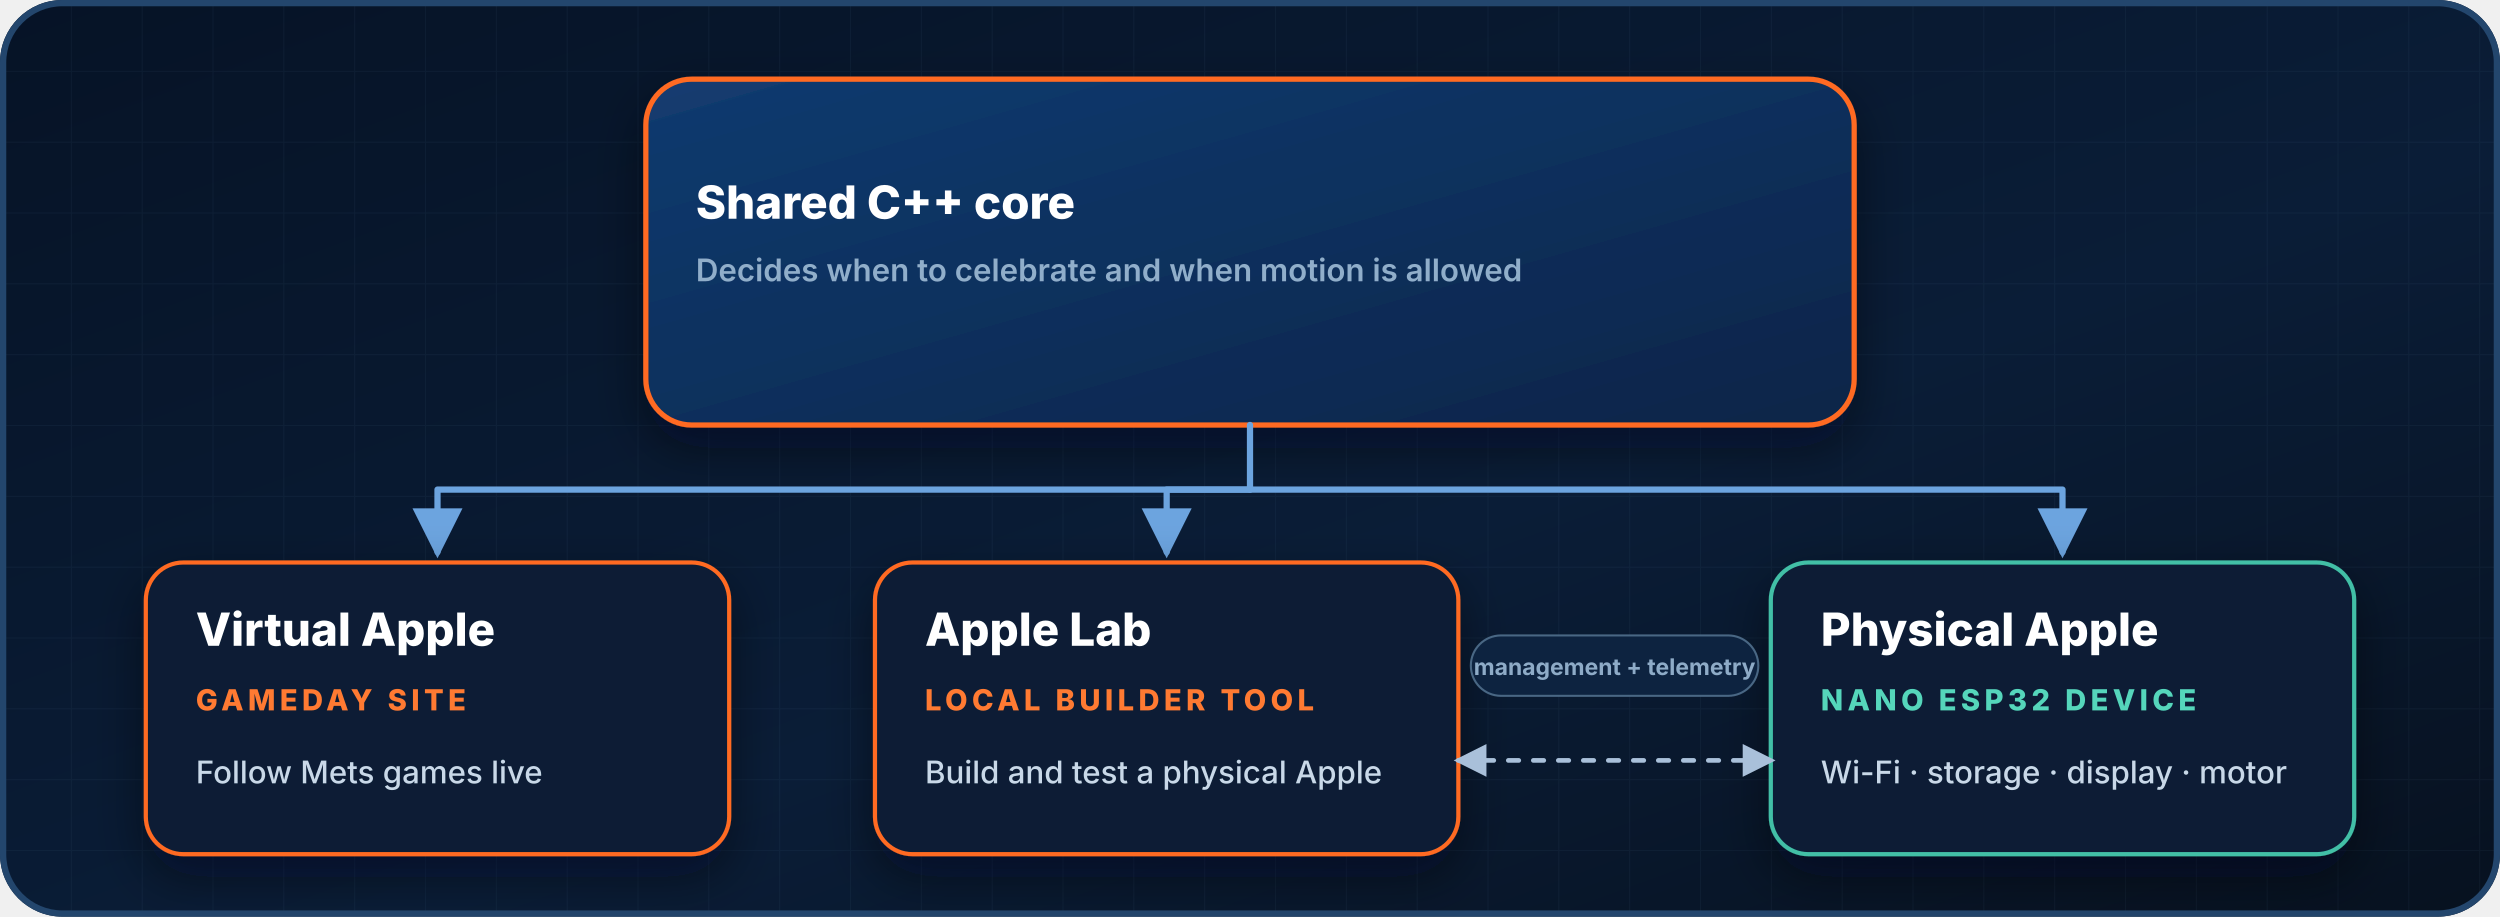
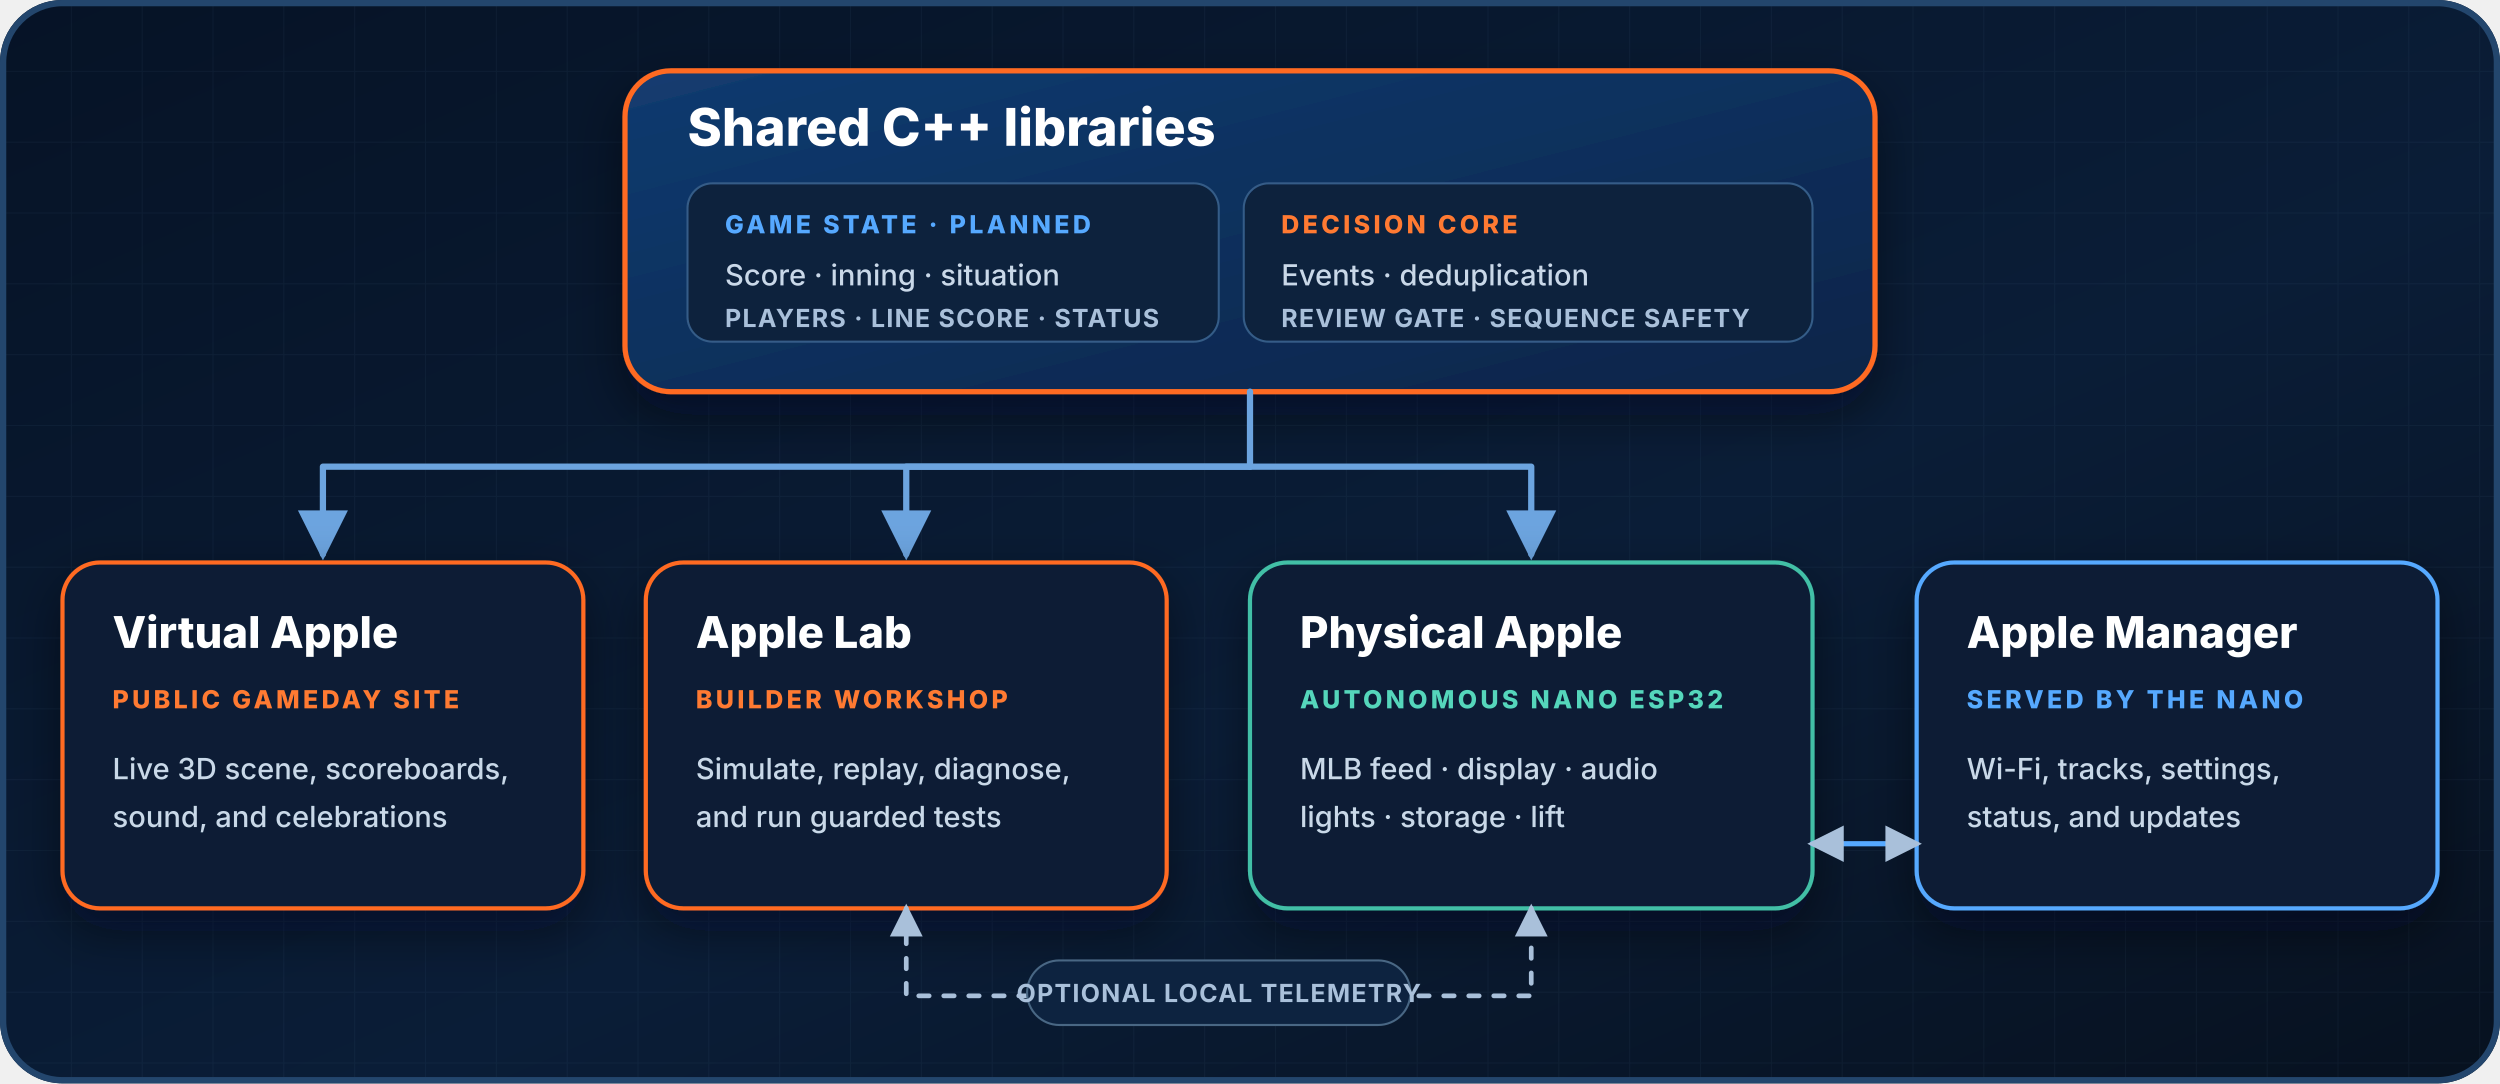
- <svg xmlns="http://www.w3.org/2000/svg" width="1200" height="440" viewBox="0 0 1200 440" role="img" aria-labelledby="title description">
+ <svg xmlns="http://www.w3.org/2000/svg" width="1200" height="520" viewBox="0 0 1200 520" role="img" aria-labelledby="title description">
  <defs>
    <linearGradient id="background" x1="0" y1="0" x2="1" y2="1">
      <stop offset="0" stop-color="#061326" />
      <stop offset="0.58" stop-color="#0a1d37" />
      <stop offset="1" stop-color="#07111f" />
    </linearGradient>
    <linearGradient id="coreFill" x1="0" y1="0" x2="1" y2="1">
      <stop offset="0" stop-color="#123b70" />
      <stop offset="1" stop-color="#0a2448" />
    </linearGradient>
-     <linearGradient id="orangeFill" x1="0" y1="0" x2="1" y2="1">
-       <stop offset="0" stop-color="#ff6b22" />
-       <stop offset="1" stop-color="#dd3f0b" />
-     </linearGradient>
-     <linearGradient id="blueFill" x1="0" y1="0" x2="1" y2="1">
-       <stop offset="0" stop-color="#1675d1" />
-       <stop offset="1" stop-color="#0d4b91" />
-     </linearGradient>
    <pattern id="grid" width="34" height="34" patternUnits="userSpaceOnUse">
      <path d="M34 0H0V34" fill="none" stroke="#7ba7d8" stroke-opacity="0.055" />
    </pattern>
    <filter id="shadow" x="-20%" y="-20%" width="140%" height="160%">
      <feDropShadow dx="0" dy="10" stdDeviation="12" flood-color="#000814" flood-opacity="0.46" />
    </filter>
    <marker id="arrow" markerWidth="10" markerHeight="10" refX="8" refY="5" orient="auto" markerUnits="strokeWidth">
      <path d="M1 1L9 5L1 9Z" fill="#6ca4df" />
    </marker>
-     <marker id="arrowManagement" markerWidth="9" markerHeight="9" refX="7" refY="4.5" orient="auto-start-reverse" markerUnits="strokeWidth">
+     <marker id="arrowLocal" markerWidth="9" markerHeight="9" refX="7" refY="4.5" orient="auto-start-reverse" markerUnits="strokeWidth">
      <path d="M1 1L8 4.5L1 8Z" fill="#a9c0da" />
    </marker>
    <style>
      text { font-family: Inter, ui-sans-serif, -apple-system, BlinkMacSystemFont, "Segoe UI", sans-serif; }
-       .eyebrow { fill: #8fb4dc; font-size: 14px; font-weight: 800; letter-spacing: 2.1px; }
-       .title { fill: #ffffff; font-size: 30px; font-weight: 800; }
-       .subtitle { fill: #a9c0da; font-size: 16px; font-weight: 500; }
-       .card-title { fill: #ffffff; font-size: 22px; font-weight: 800; }
-       .card-subtitle { fill: #90aeca; font-size: 15px; font-weight: 600; }
-       .body { fill: #c9d8e8; font-size: 15px; font-weight: 500; }
-       .small { fill: #8eabc7; font-size: 13px; font-weight: 650; }
-       .pill { fill: #dcecff; font-size: 13px; font-weight: 750; }
+       .eyebrow { fill: #8fb4dc; font-size: 12px; font-weight: 800; letter-spacing: 1.6px; }
+       .card-title { fill: #ffffff; font-size: 21px; font-weight: 800; }
+       .card-subtitle { fill: #a9c0da; font-size: 15px; font-weight: 600; }
+       .body { fill: #c9d8e8; font-size: 14px; font-weight: 500; }
+       .small { fill: #a9c0da; font-size: 12px; font-weight: 700; letter-spacing: 0.6px; }
+       .pill { fill: #dcecff; font-size: 12px; font-weight: 750; }
      .orange { fill: #ff7a32; }
      .blue { fill: #56a9ff; }
      .mint { fill: #55d6bb; }
    </style>
  </defs>
-   <rect width="1200" height="440" rx="30" fill="url(#background)" />
-   <rect width="1200" height="440" rx="30" fill="url(#grid)" />
-   <rect x="1.5" y="1.5" width="1197" height="437" rx="28.5" fill="none" stroke="#23466d" stroke-width="3" />
+   <rect width="1200" height="520" rx="30" fill="url(#background)" />
+   <rect width="1200" height="520" rx="30" fill="url(#grid)" />
+   <rect x="1.5" y="1.5" width="1197" height="517" rx="28.5" fill="none" stroke="#23466d" stroke-width="3" />
  <g filter="url(#shadow)">
-     <rect x="310" y="38" width="580" height="166" rx="22" fill="url(#coreFill)" stroke="#ff6b22" stroke-width="2.5" />
-     <text x="334" y="105" class="card-title">Shared C++ core</text>
-     <text x="334" y="135" class="card-subtitle">Decides when to celebrate and when motion is allowed</text>
+     <rect x="300" y="34" width="600" height="154" rx="22" fill="url(#coreFill)" stroke="#ff6b22" stroke-width="2.5" />
+     <text x="330" y="70" class="card-title" style="font-size: 25px">Shared C++ libraries</text>
+     <rect x="330" y="88" width="255" height="76" rx="12" fill="#0b203d" stroke="#345c87" />
+     <text x="348" y="112" class="eyebrow blue">GAME STATE · PLANNED</text>
+     <text x="348" y="137" class="body">Score · inning · situation</text>
+     <text x="348" y="157" class="small">PLAYERS · LINE SCORE · STATUS</text>
+     <rect x="597" y="88" width="273" height="76" rx="12" fill="#0b203d" stroke="#345c87" />
+     <text x="615" y="112" class="eyebrow orange">DECISION CORE</text>
+     <text x="615" y="137" class="body">Events · deduplication</text>
+     <text x="615" y="157" class="small">REVIEW GATE · SEQUENCE SAFETY</text>
  </g>
  <g fill="none" stroke="#6ca4df" stroke-width="3" stroke-linecap="round" stroke-linejoin="round" marker-end="url(#arrow)">
-     <path d="M600 204V235H210V265" />
-     <path d="M600 235H560V265" />
-     <path d="M600 235H990V265" />
+     <path d="M600 188V224H155V266" />
+     <path d="M600 224H435V266" />
+     <path d="M600 224H735V266" />
  </g>
  <g filter="url(#shadow)">
-     <rect x="70" y="270" width="280" height="140" rx="18" fill="#0b1e36" stroke="#ff6b22" stroke-width="2" />
-     <text x="94" y="310" class="card-title">Virtual Apple</text>
-     <text x="94" y="341" class="eyebrow orange">GAMEDAY SITE</text>
-     <text x="94" y="376" class="body">Follow Mets games live</text>
+     <rect x="30" y="270" width="250" height="166" rx="18" fill="#0b1e36" stroke="#ff6b22" stroke-width="2" />
+     <text x="54" y="311" class="card-title">Virtual Apple</text>
+     <text x="54" y="340" class="eyebrow orange">PUBLIC GAMEDAY SITE</text>
+     <text x="54" y="374" class="body">Live 3D scene, scoreboards,</text>
+     <text x="54" y="397" class="body">sound, and celebrations</text>
  </g>
  <g filter="url(#shadow)">
-     <rect x="420" y="270" width="280" height="140" rx="18" fill="#0b1e36" stroke="#ff6b22" stroke-width="2" />
-     <text x="444" y="310" class="card-title">Apple Lab</text>
-     <text x="444" y="341" class="eyebrow orange">LOCAL BUILDER TOOL</text>
-     <text x="444" y="376" class="body">Build and test a physical Apple</text>
+     <rect x="310" y="270" width="250" height="166" rx="18" fill="#0b1e36" stroke="#ff6b22" stroke-width="2" />
+     <text x="334" y="311" class="card-title">Apple Lab</text>
+     <text x="334" y="340" class="eyebrow orange">BUILDER WORKSHOP</text>
+     <text x="334" y="374" class="body">Simulate, replay, diagnose,</text>
+     <text x="334" y="397" class="body">and run guarded tests</text>
  </g>
  <g filter="url(#shadow)">
-     <rect x="850" y="270" width="280" height="140" rx="18" fill="#0b1e36" stroke="#42bfa6" stroke-width="2" />
-     <text x="874" y="310" class="card-title">Physical Apple</text>
-     <text x="874" y="341" class="eyebrow mint">NANO ESP32 DEVICE</text>
-     <text x="874" y="376" class="body">Wi-Fi · storage · display · motor</text>
+     <rect x="600" y="270" width="270" height="166" rx="18" fill="#0b1e36" stroke="#42bfa6" stroke-width="2" />
+     <text x="624" y="311" class="card-title">Physical Apple</text>
+     <text x="624" y="340" class="eyebrow mint">AUTONOMOUS NANO ESP32</text>
+     <text x="624" y="374" class="body">MLB feed · display · audio</text>
+     <text x="624" y="397" class="body">lights · storage · lift</text>
  </g>
-   <path d="M700 365H850" fill="none" stroke="#a9c0da" stroke-width="2.25" stroke-dasharray="5 7" stroke-linecap="round" marker-start="url(#arrowManagement)" marker-end="url(#arrowManagement)" />
-   <rect x="706" y="305" width="138" height="29" rx="14.5" fill="#0d2340" stroke="#496784" />
-   <text x="775" y="324" text-anchor="middle" class="small" style="font-size: 11px">management + telemetry</text>
+   <g filter="url(#shadow)">
+     <rect x="920" y="270" width="250" height="166" rx="18" fill="#0b1e36" stroke="#56a9ff" stroke-width="2" />
+     <text x="944" y="311" class="card-title">Apple Manager</text>
+     <text x="944" y="340" class="eyebrow blue">SERVED BY THE NANO</text>
+     <text x="944" y="374" class="body">Wi-Fi, tracks, settings,</text>
+     <text x="944" y="397" class="body">status, and updates</text>
+   </g>
+   <path d="M870 405H920" fill="none" stroke="#56a9ff" stroke-width="2.5" stroke-linecap="round" marker-start="url(#arrowLocal)" marker-end="url(#arrowLocal)" />
+   <path d="M435 436V478H735V436" fill="none" stroke="#a9c0da" stroke-width="2.25" stroke-dasharray="5 7" stroke-linecap="round" marker-start="url(#arrowLocal)" marker-end="url(#arrowLocal)" />
+   <rect x="493" y="461" width="184" height="31" rx="15.5" fill="#0d2340" stroke="#496784" />
+   <text x="585" y="481" text-anchor="middle" class="small">OPTIONAL LOCAL TELEMETRY</text>
</svg>
